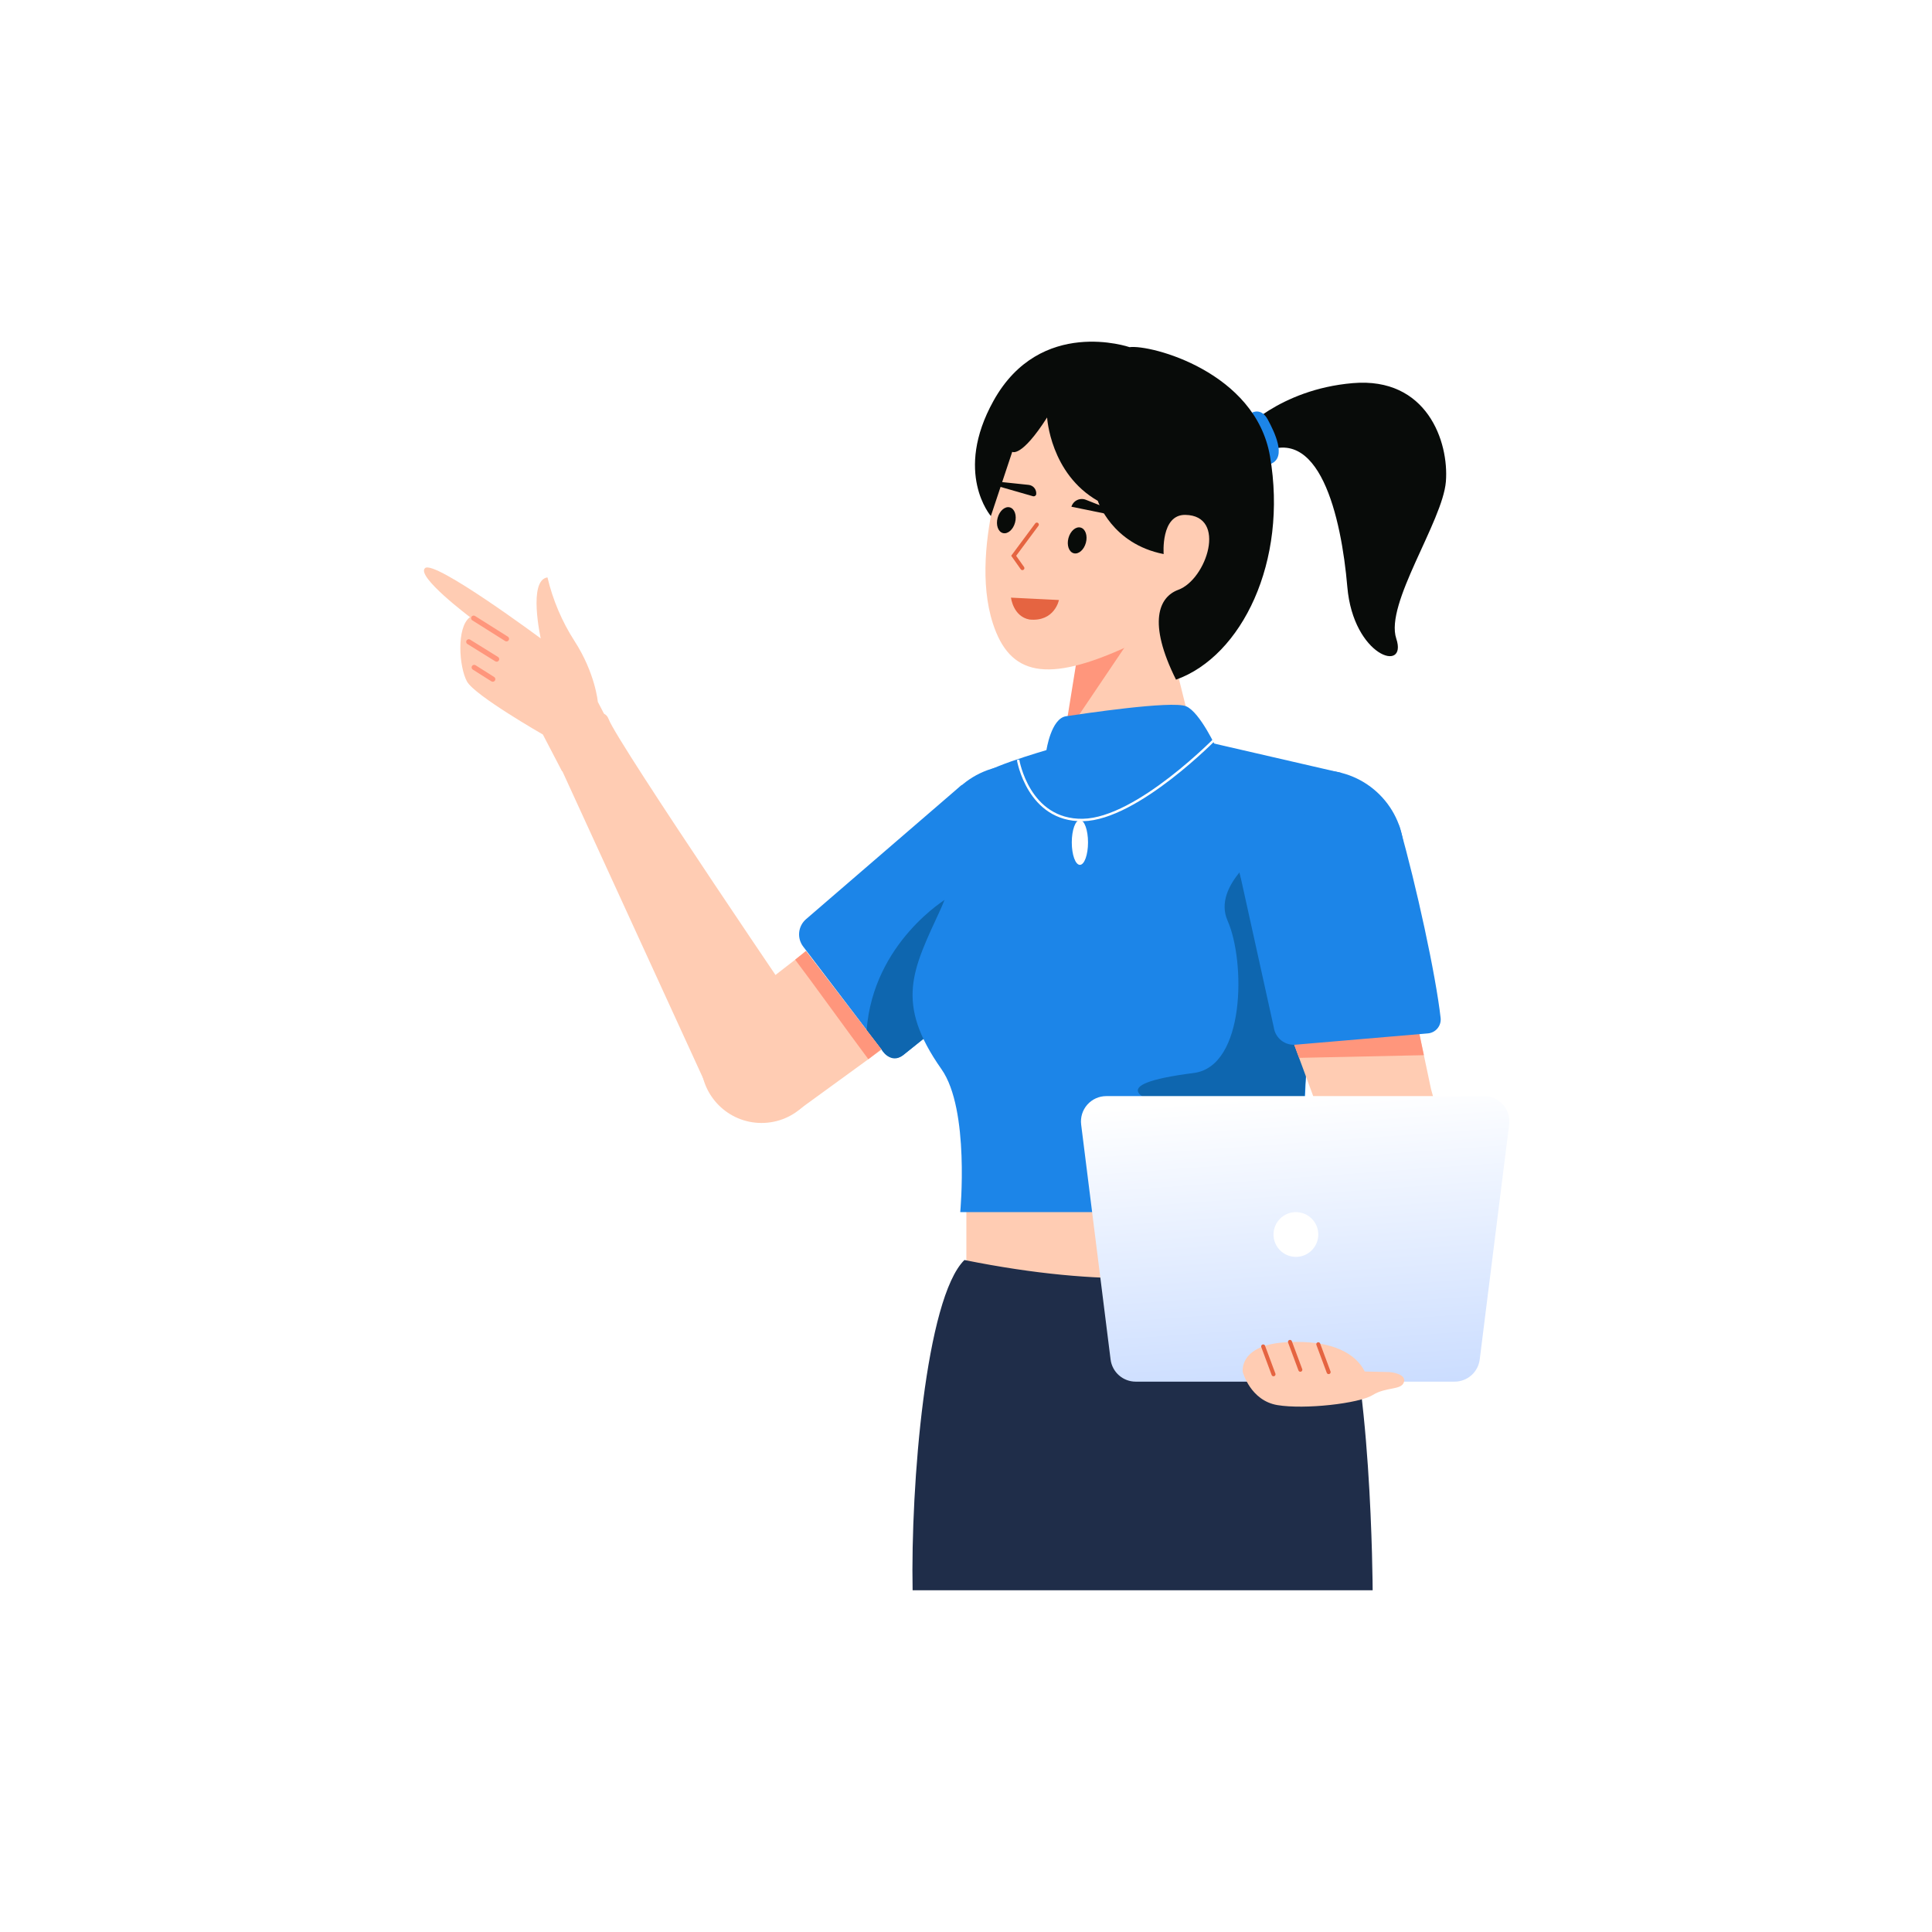
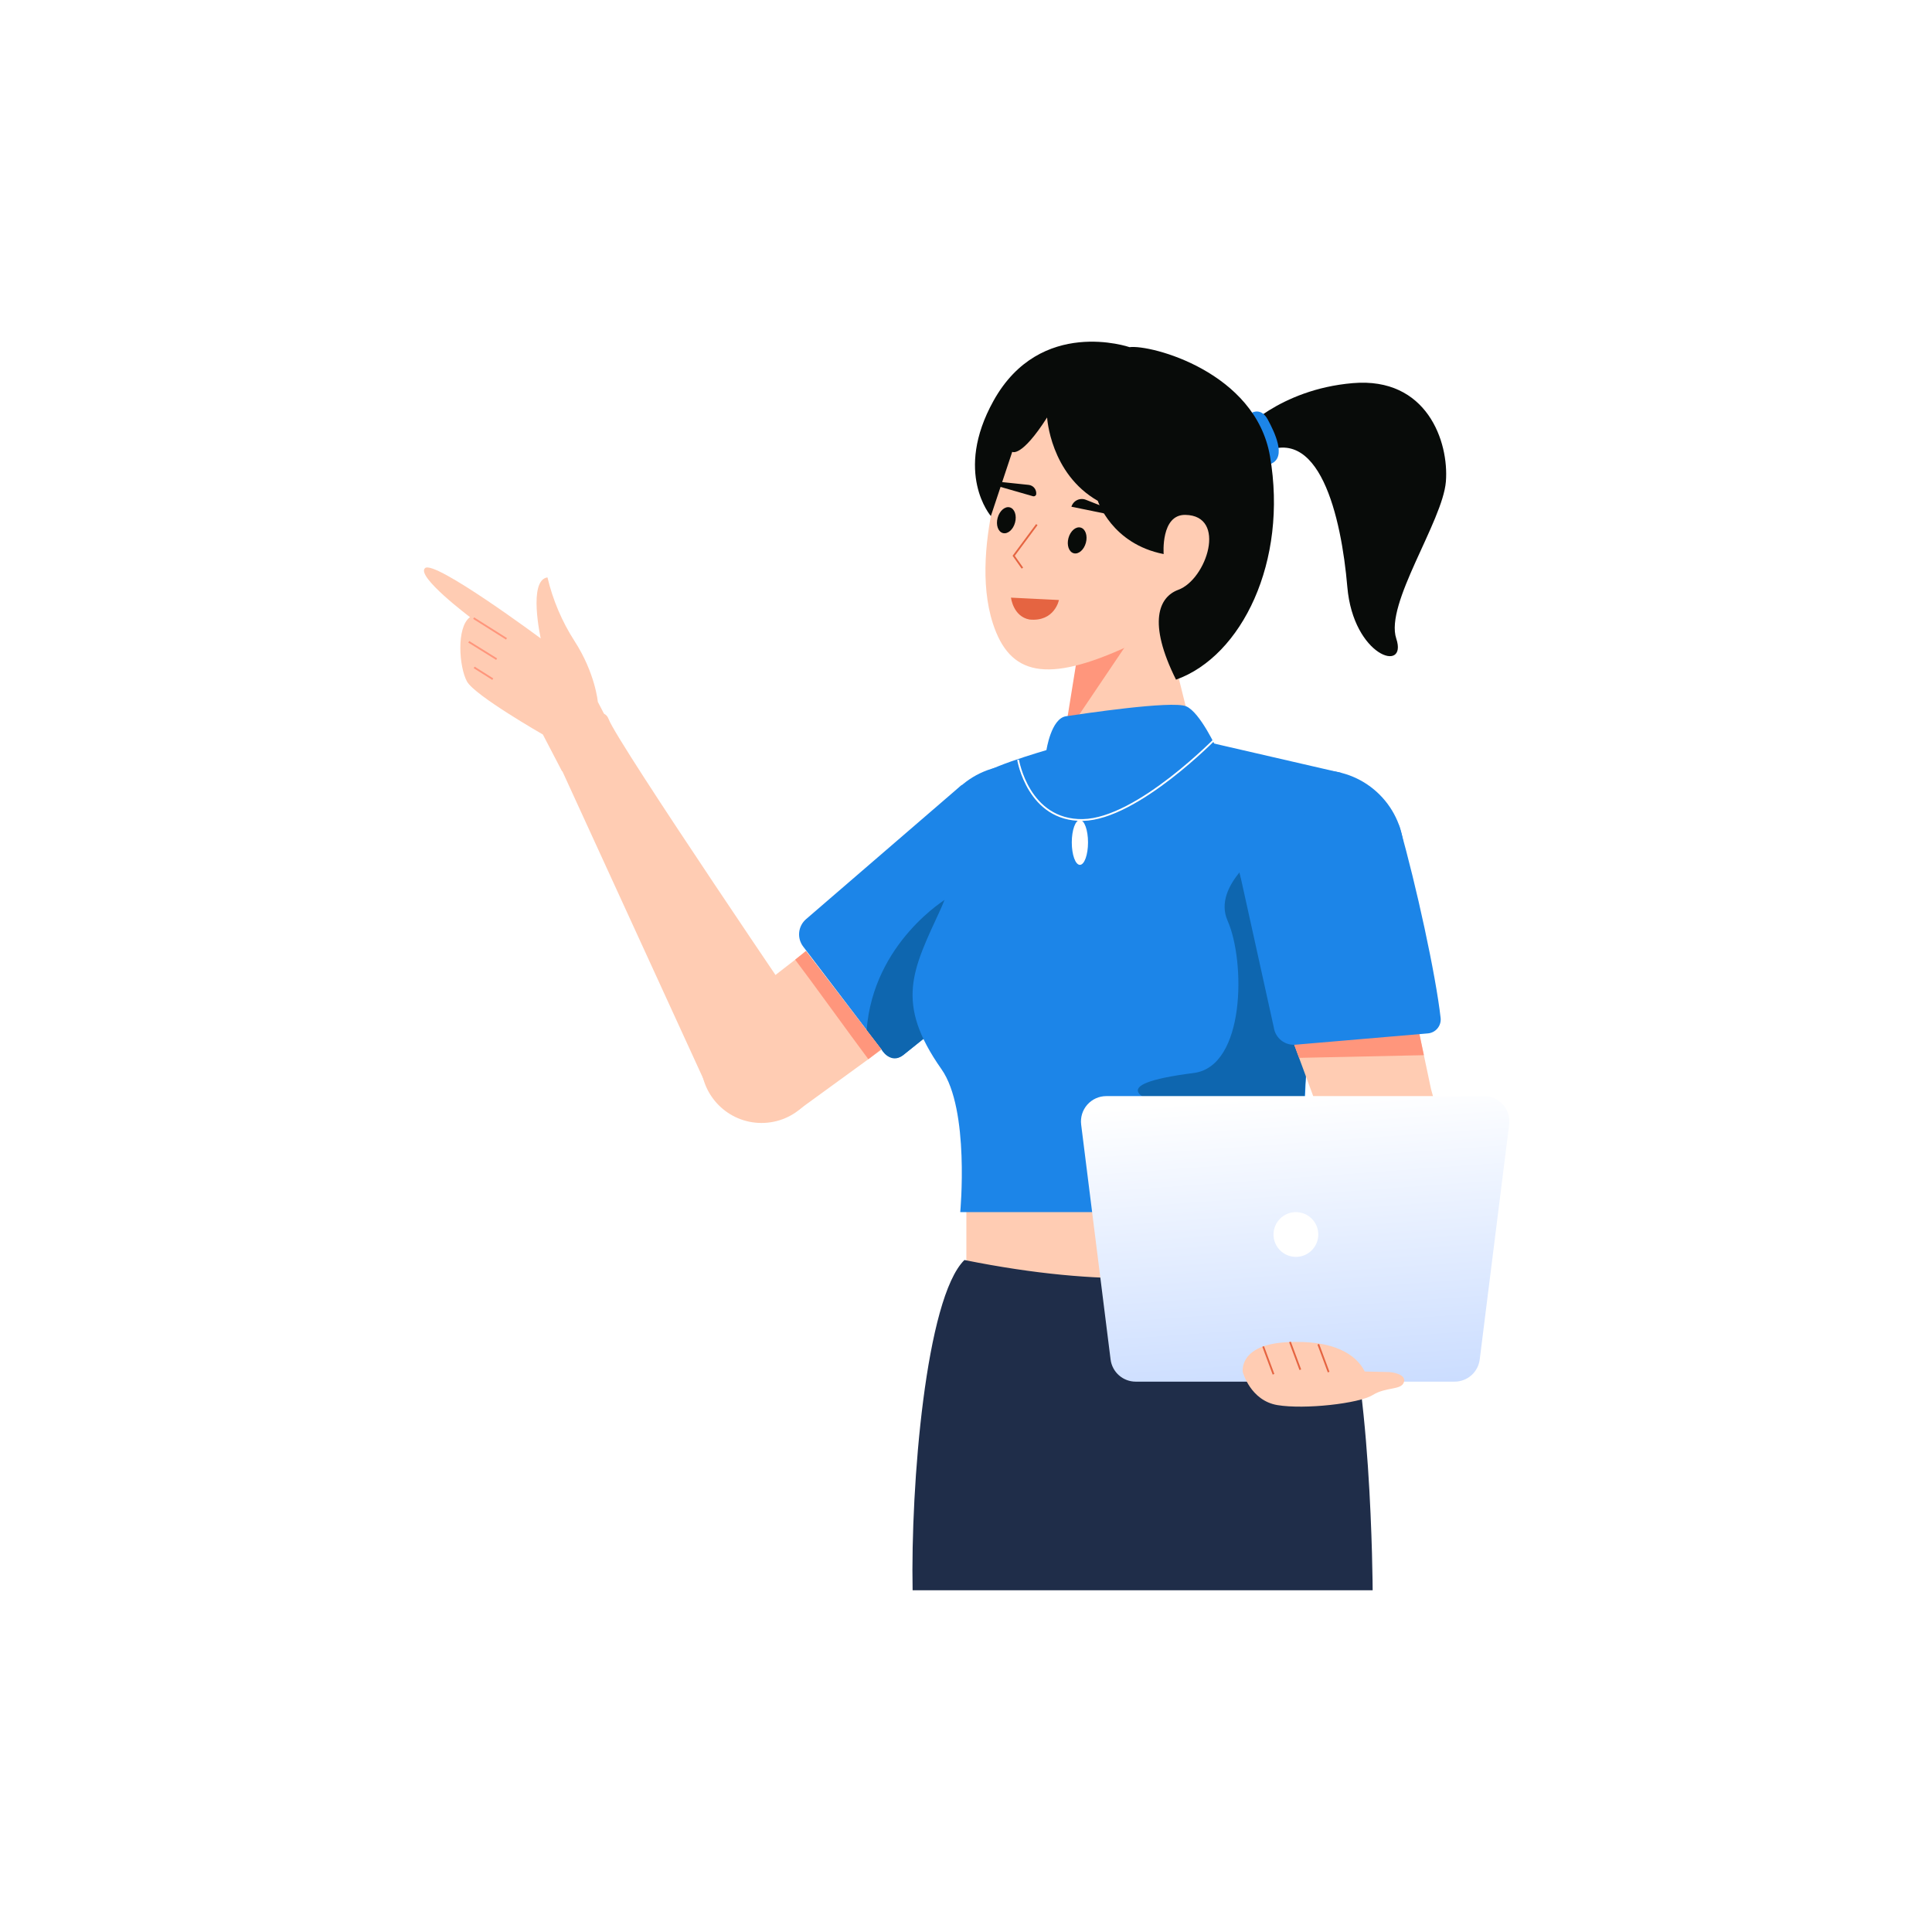
<svg xmlns="http://www.w3.org/2000/svg" width="1080" height="1080" viewBox="0 0 1080 1080" fill="none">
  <rect width="1080" height="1080" fill="white" />
  <path d="M724.417 649.197H540.204V738.66H724.417V649.197Z" fill="#FFCCB3" />
  <path d="M539.119 704.351C517.514 725.608 509.014 830.295 510.153 888.967H767.323C767.323 888.967 766.86 761.02 747.363 717.904C729.433 678.254 699.629 736.743 539.119 704.351Z" fill="#1F2D49" />
  <path d="M693.464 242.049C693.464 242.049 714.802 217.71 756.22 214.169C797.639 210.628 810.032 246.905 808.262 269.193C806.491 291.481 774.032 337.514 780.524 356.99C787.015 376.466 756.489 367.023 753.162 328.072C749.835 289.12 737.441 234.825 703.801 254.3L693.464 242.049Z" fill="#080B09" />
  <path d="M699.94 230.656C699.94 230.656 705.043 227.7 708.739 234.598C712.434 241.496 719.336 255.502 710.588 259.216C701.841 262.929 699.94 230.656 699.94 230.656Z" fill="#1C85E8" />
  <path d="M581.626 454.977C581.626 454.977 614.714 492.113 603.709 504.025C581.915 528.507 523.949 574.52 504.955 589.751C504.135 590.379 503.199 590.838 502.201 591.103C501.202 591.367 500.161 591.431 499.138 591.291C498.115 591.151 497.13 590.81 496.239 590.287C495.348 589.765 494.57 589.071 493.948 588.246L449.035 529.197C447.279 526.924 446.46 524.064 446.746 521.206C447.033 518.347 448.403 515.707 450.576 513.827L537.572 438.809L581.626 454.977Z" fill="#1C85E8" />
  <path d="M529.392 502.189C529.392 502.189 488.158 526.697 484.442 575.94L492.654 586.489C492.654 586.489 497.81 595.475 504.956 589.751C512.101 584.027 545.155 557.55 545.155 557.55L529.392 502.189Z" fill="#0E66AF" />
  <path d="M567.946 520.857C593.666 520.857 614.517 500.007 614.517 474.287C614.517 448.566 593.666 427.716 567.946 427.716C542.225 427.716 521.375 448.566 521.375 474.287C521.375 500.007 542.225 520.857 567.946 520.857Z" fill="#1C85E8" />
  <path d="M446.676 620.27L405.976 566.383L444.505 536.471L450.543 531.609L492.76 586.818L485.409 592.105L446.676 620.27Z" fill="#FFCCB3" />
  <path d="M485.409 592.105C474.507 577.509 454.005 548.982 444.505 536.471L450.544 531.609L492.654 586.49L485.409 592.105Z" fill="#FF967C" />
  <path d="M425.707 627.745C444.378 627.745 459.514 612.609 459.514 593.938C459.514 575.267 444.378 560.131 425.707 560.131C407.036 560.131 391.9 575.267 391.9 593.938C391.9 612.609 407.036 627.745 425.707 627.745Z" fill="#FFCCB3" />
  <path d="M454.333 575.752C454.333 575.752 345.277 415.595 340.235 401.994C335.33 388.711 309.57 420.674 309.57 420.674L393.974 604.824L454.333 575.752Z" fill="#FFCCB3" />
  <path d="M604.471 352.407L591.36 443.811C591.36 443.811 587.919 455.943 603.193 457.78C618.467 459.616 651.034 455.513 662.666 443.117C674.297 430.722 670.228 424.581 670.228 424.581L645.56 325.371L604.471 352.407Z" fill="#FFCCB3" />
  <path d="M602.646 364.235L634.715 352.908L594.985 411.792L602.646 364.235Z" fill="#FF967C" />
  <path d="M568.187 239.506C568.187 239.506 540.675 304.151 555.013 348.457C564.364 377.351 584.729 382.546 631.367 360.893C674.129 341.039 685.236 326.019 685.236 326.019L691.543 253.957C691.543 253.957 596.128 181.887 568.187 239.506Z" fill="#FFCCB3" />
  <path d="M591.128 417.531C591.128 417.531 555.885 427.323 548.732 433.045C541.58 438.767 536.378 485.276 525.807 508.249C510.157 542.259 500.024 560.352 526.316 597.727C542.174 620.27 536.782 677.579 536.782 677.579H729.847C723.998 564.892 749.883 432.053 749.883 432.053L662.748 411.975C643.102 415.362 591.128 417.531 591.128 417.531Z" fill="#1C85E8" />
  <path d="M584.965 419.349C584.965 419.349 587.571 401.636 595.901 400.389C604.23 399.141 655.127 391.486 663.043 394.819C670.96 398.152 680.543 419.349 680.543 419.349C680.543 419.349 664.293 458.984 640.96 461.068C617.628 463.151 577.468 455.958 581.715 441.222C585.961 426.485 584.965 419.349 584.965 419.349Z" fill="#1C85E8" />
-   <path d="M569.114 424.734C569.114 424.734 574.745 458.919 605.322 458.379C635.899 457.84 680.331 411.975 680.331 411.975" stroke="white" stroke-width="1.357" stroke-miterlimit="10" />
+   <path d="M569.114 424.734C569.114 424.734 574.745 458.919 605.322 458.379C635.899 457.84 680.331 411.975 680.331 411.975" stroke="white" strokeWidth="1.357" stroke-miterlimit="10" />
  <path d="M707.651 474.286C707.651 474.286 677.267 494.374 686.217 514.644C696.281 537.435 696.194 596.132 667.312 599.811C615.776 606.374 638.168 615.386 661.996 621.145C685.824 626.903 676.069 626.909 676.069 651.595C676.069 669.164 731.282 684.397 729.847 670.201C720.246 575.222 760.154 515.081 707.651 474.286Z" fill="#0E66AF" />
  <path d="M565.736 334.615L591.329 335.881C591.238 336.196 591.098 336.627 590.898 337.133C590.462 338.234 589.74 339.683 588.595 341.086C586.325 343.867 582.359 346.512 575.507 345.819C571.181 344.99 568.721 342.081 567.328 339.327C566.631 337.947 566.208 336.617 565.959 335.631C565.857 335.226 565.785 334.881 565.736 334.615Z" fill="#E56441" stroke="#E56441" />
  <path d="M567.424 292.119C568.494 288.154 567.18 284.352 564.489 283.626C561.799 282.9 558.751 285.526 557.682 289.491C556.612 293.456 557.926 297.258 560.616 297.984C563.307 298.71 566.355 296.084 567.424 292.119Z" fill="#080B09" />
  <path d="M607.017 303.409C608.087 299.444 606.773 295.642 604.083 294.916C601.392 294.19 598.344 296.816 597.275 300.781C596.205 304.746 597.519 308.548 600.21 309.274C602.9 310 605.948 307.374 607.017 303.409Z" fill="#080B09" />
  <path d="M557.412 271.64L577.539 277.425C577.89 277.495 578.253 277.435 578.563 277.257C578.873 277.079 579.108 276.795 579.224 276.457C579.316 275.822 579.279 275.175 579.114 274.555C578.949 273.935 578.66 273.354 578.265 272.849C577.869 272.343 577.376 271.923 576.813 271.614C576.251 271.305 575.632 271.113 574.994 271.049L557.706 269.23C556.381 268.873 555.755 271.193 557.412 271.64Z" fill="#080B09" />
  <path d="M626.223 288.845L598.929 283.259C599.175 282.447 599.59 281.696 600.144 281.053C600.699 280.411 601.383 279.892 602.15 279.529C602.918 279.167 603.753 278.969 604.602 278.949C605.45 278.929 606.294 279.087 607.078 279.413L627.002 287.277C627.664 287.456 627.217 289.113 626.223 288.845Z" fill="#080B09" />
-   <path d="M579.596 293.253L566.65 310.687L571.525 317.58" stroke="#E56441" stroke-width="2.239" stroke-linecap="round" />
+   <path d="M579.596 293.253L566.65 310.687L571.525 317.58" stroke="#E56441" strokeWidth="2.239" strokeLinecap="round" />
  <path d="M603.673 483.46C606.179 483.46 608.211 477.845 608.211 470.92C608.211 463.994 606.179 458.38 603.673 458.38C601.166 458.38 599.134 463.994 599.134 470.92C599.134 477.845 601.166 483.46 603.673 483.46Z" fill="white" />
  <path d="M812.882 655.992L745.577 661.507L734.088 612.73L720.247 575.222L791.077 566.745L799.933 608.723L812.882 655.992Z" fill="#FFCCB3" />
  <path d="M793.468 578.081L795.951 589.852L726.199 591.353L721.61 578.919L793.468 578.081Z" fill="#FF967C" />
  <path d="M738.302 523.732C764.023 523.732 784.873 502.882 784.873 477.162C784.873 451.441 764.023 430.591 738.302 430.591C712.582 430.591 691.731 451.441 691.731 477.162C691.731 502.882 712.582 523.732 738.302 523.732Z" fill="#1C85E8" />
  <path d="M729.32 455.267C729.32 455.267 778.402 447.21 782.569 462.883C791.574 494.399 802.642 544.994 805.334 569.19C805.425 570.219 805.312 571.256 805 572.241C804.689 573.225 804.186 574.139 803.519 574.928C802.853 575.717 802.038 576.366 801.119 576.839C800.201 577.311 799.198 577.597 798.169 577.68L724.249 583.989C721.388 584.255 718.535 583.416 716.274 581.643C714.013 579.87 712.517 577.299 712.093 574.458L692.075 483.813L729.32 455.267Z" fill="#1C85E8" />
  <path d="M585.34 233.361C585.34 233.361 587.081 264.76 613.682 279.977C613.682 279.977 621.46 304.059 650.491 309.723C650.491 309.723 648.777 287.588 662.613 287.822C686.11 288.22 674.553 323.861 658.667 329.709C647.872 333.682 641.369 347.787 657.395 379.93C694.191 366.805 720.069 313.802 709.924 254.996C701.799 207.905 643.418 192.526 631.423 194.06C631.423 194.06 581.61 176.852 555.381 224.048C532.959 264.394 553.899 288.473 553.899 288.473L565.849 252.565C565.849 252.565 570.84 256.07 585.34 233.361Z" fill="#080B09" />
  <path d="M813.13 772.351H634.865C631.417 772.351 628.087 771.091 625.502 768.81C622.917 766.528 621.253 763.381 620.825 759.959L604.371 628.64C604.121 626.649 604.298 624.627 604.889 622.71C605.481 620.792 606.474 619.022 607.802 617.518C609.129 616.013 610.762 614.808 612.591 613.983C614.421 613.157 616.404 612.73 618.411 612.73H829.584C831.591 612.73 833.575 613.157 835.404 613.983C837.233 614.808 838.866 616.013 840.194 617.518C841.522 619.022 842.514 620.792 843.106 622.71C843.697 624.627 843.874 626.649 843.625 628.64L827.171 759.959C826.742 763.381 825.079 766.528 822.494 768.81C819.908 771.091 816.579 772.351 813.13 772.351Z" fill="url(#paint0_linear)" />
  <path d="M724.416 702.604C731.327 702.604 736.929 697.002 736.929 690.092C736.929 683.181 731.327 677.579 724.416 677.579C717.506 677.579 711.904 683.181 711.904 690.092C711.904 697.002 717.506 702.604 724.416 702.604Z" fill="white" />
  <path d="M314.205 431.195L303.463 410.586C303.463 410.586 265.479 388.858 261.077 381.003C256.674 373.146 254.944 350.716 262.738 344.973C262.738 344.973 232.432 322.211 237.591 317.599C242.734 312.653 302.274 356.884 302.274 356.884C302.274 356.884 295.026 324.298 306.041 322.771C309.025 335.401 314.137 347.431 321.159 358.345C332.756 376.278 334.185 392.338 334.185 392.338L347.854 418.572L314.205 431.195Z" fill="#FFCCB3" />
-   <path d="M264.78 345.549L283.133 357.115" stroke="#FF967C" stroke-width="2.872" stroke-linecap="round" stroke-linejoin="round" />
-   <path d="M262.044 358.781L277.621 368.463" stroke="#FF967C" stroke-width="2.872" stroke-linecap="round" stroke-linejoin="round" />
-   <path d="M265.071 373.086L275.461 379.652" stroke="#FF967C" stroke-width="2.872" stroke-linecap="round" stroke-linejoin="round" />
+   <path d="M264.78 345.549L283.133 357.115" stroke="#FF967C" strokeWidth="2.872" strokeLinecap="round" strokeLinejoin="round" />
+   <path d="M262.044 358.781L277.621 368.463" stroke="#FF967C" strokeWidth="2.872" strokeLinecap="round" strokeLinejoin="round" />
+   <path d="M265.071 373.086L275.461 379.652" stroke="#FF967C" strokeWidth="2.872" strokeLinecap="round" strokeLinejoin="round" />
  <path d="M776.831 766.992C776.831 766.992 786.253 767.775 784.834 772.529C783.415 777.284 775.003 775.089 767.322 779.844C759.642 784.598 729.276 787.991 714.109 785.464C698.941 782.936 694.728 766.992 694.728 766.992C694.728 766.992 692.192 751.867 718.984 750.314C745.776 748.76 758.244 757.357 762.904 766.676L776.831 766.992Z" fill="#FFCCB3" />
-   <path d="M706.118 752.664L711.904 768.227" stroke="#E56441" stroke-width="2.239" stroke-linecap="round" />
-   <path d="M721.104 750.131L726.89 765.694" stroke="#E56441" stroke-width="2.239" stroke-linecap="round" />
-   <path d="M736.929 751.448L742.715 767.011" stroke="#E56441" stroke-width="2.239" stroke-linecap="round" />
-   <path d="M268.032 755.681V776.615" stroke="white" stroke-width="2.428" stroke-miterlimit="10" />
+   <path d="M706.118 752.664L711.904 768.227" stroke="#E56441" strokeWidth="2.239" strokeLinecap="round" />
+   <path d="M721.104 750.131L726.89 765.694" stroke="#E56441" strokeWidth="2.239" strokeLinecap="round" />
+   <path d="M736.929 751.448L742.715 767.011" stroke="#E56441" strokeWidth="2.239" strokeLinecap="round" />
+   <path d="M268.032 755.681V776.615" stroke="white" strokeWidth="2.428" stroke-miterlimit="10" />
  <defs>
    <linearGradient id="paint0_linear" x1="718.036" y1="612.351" x2="742.652" y2="952.979" gradientUnits="userSpaceOnUse">
      <stop stop-color="white" />
      <stop offset="1" stop-color="#94B9FF" />
    </linearGradient>
  </defs>
</svg>
